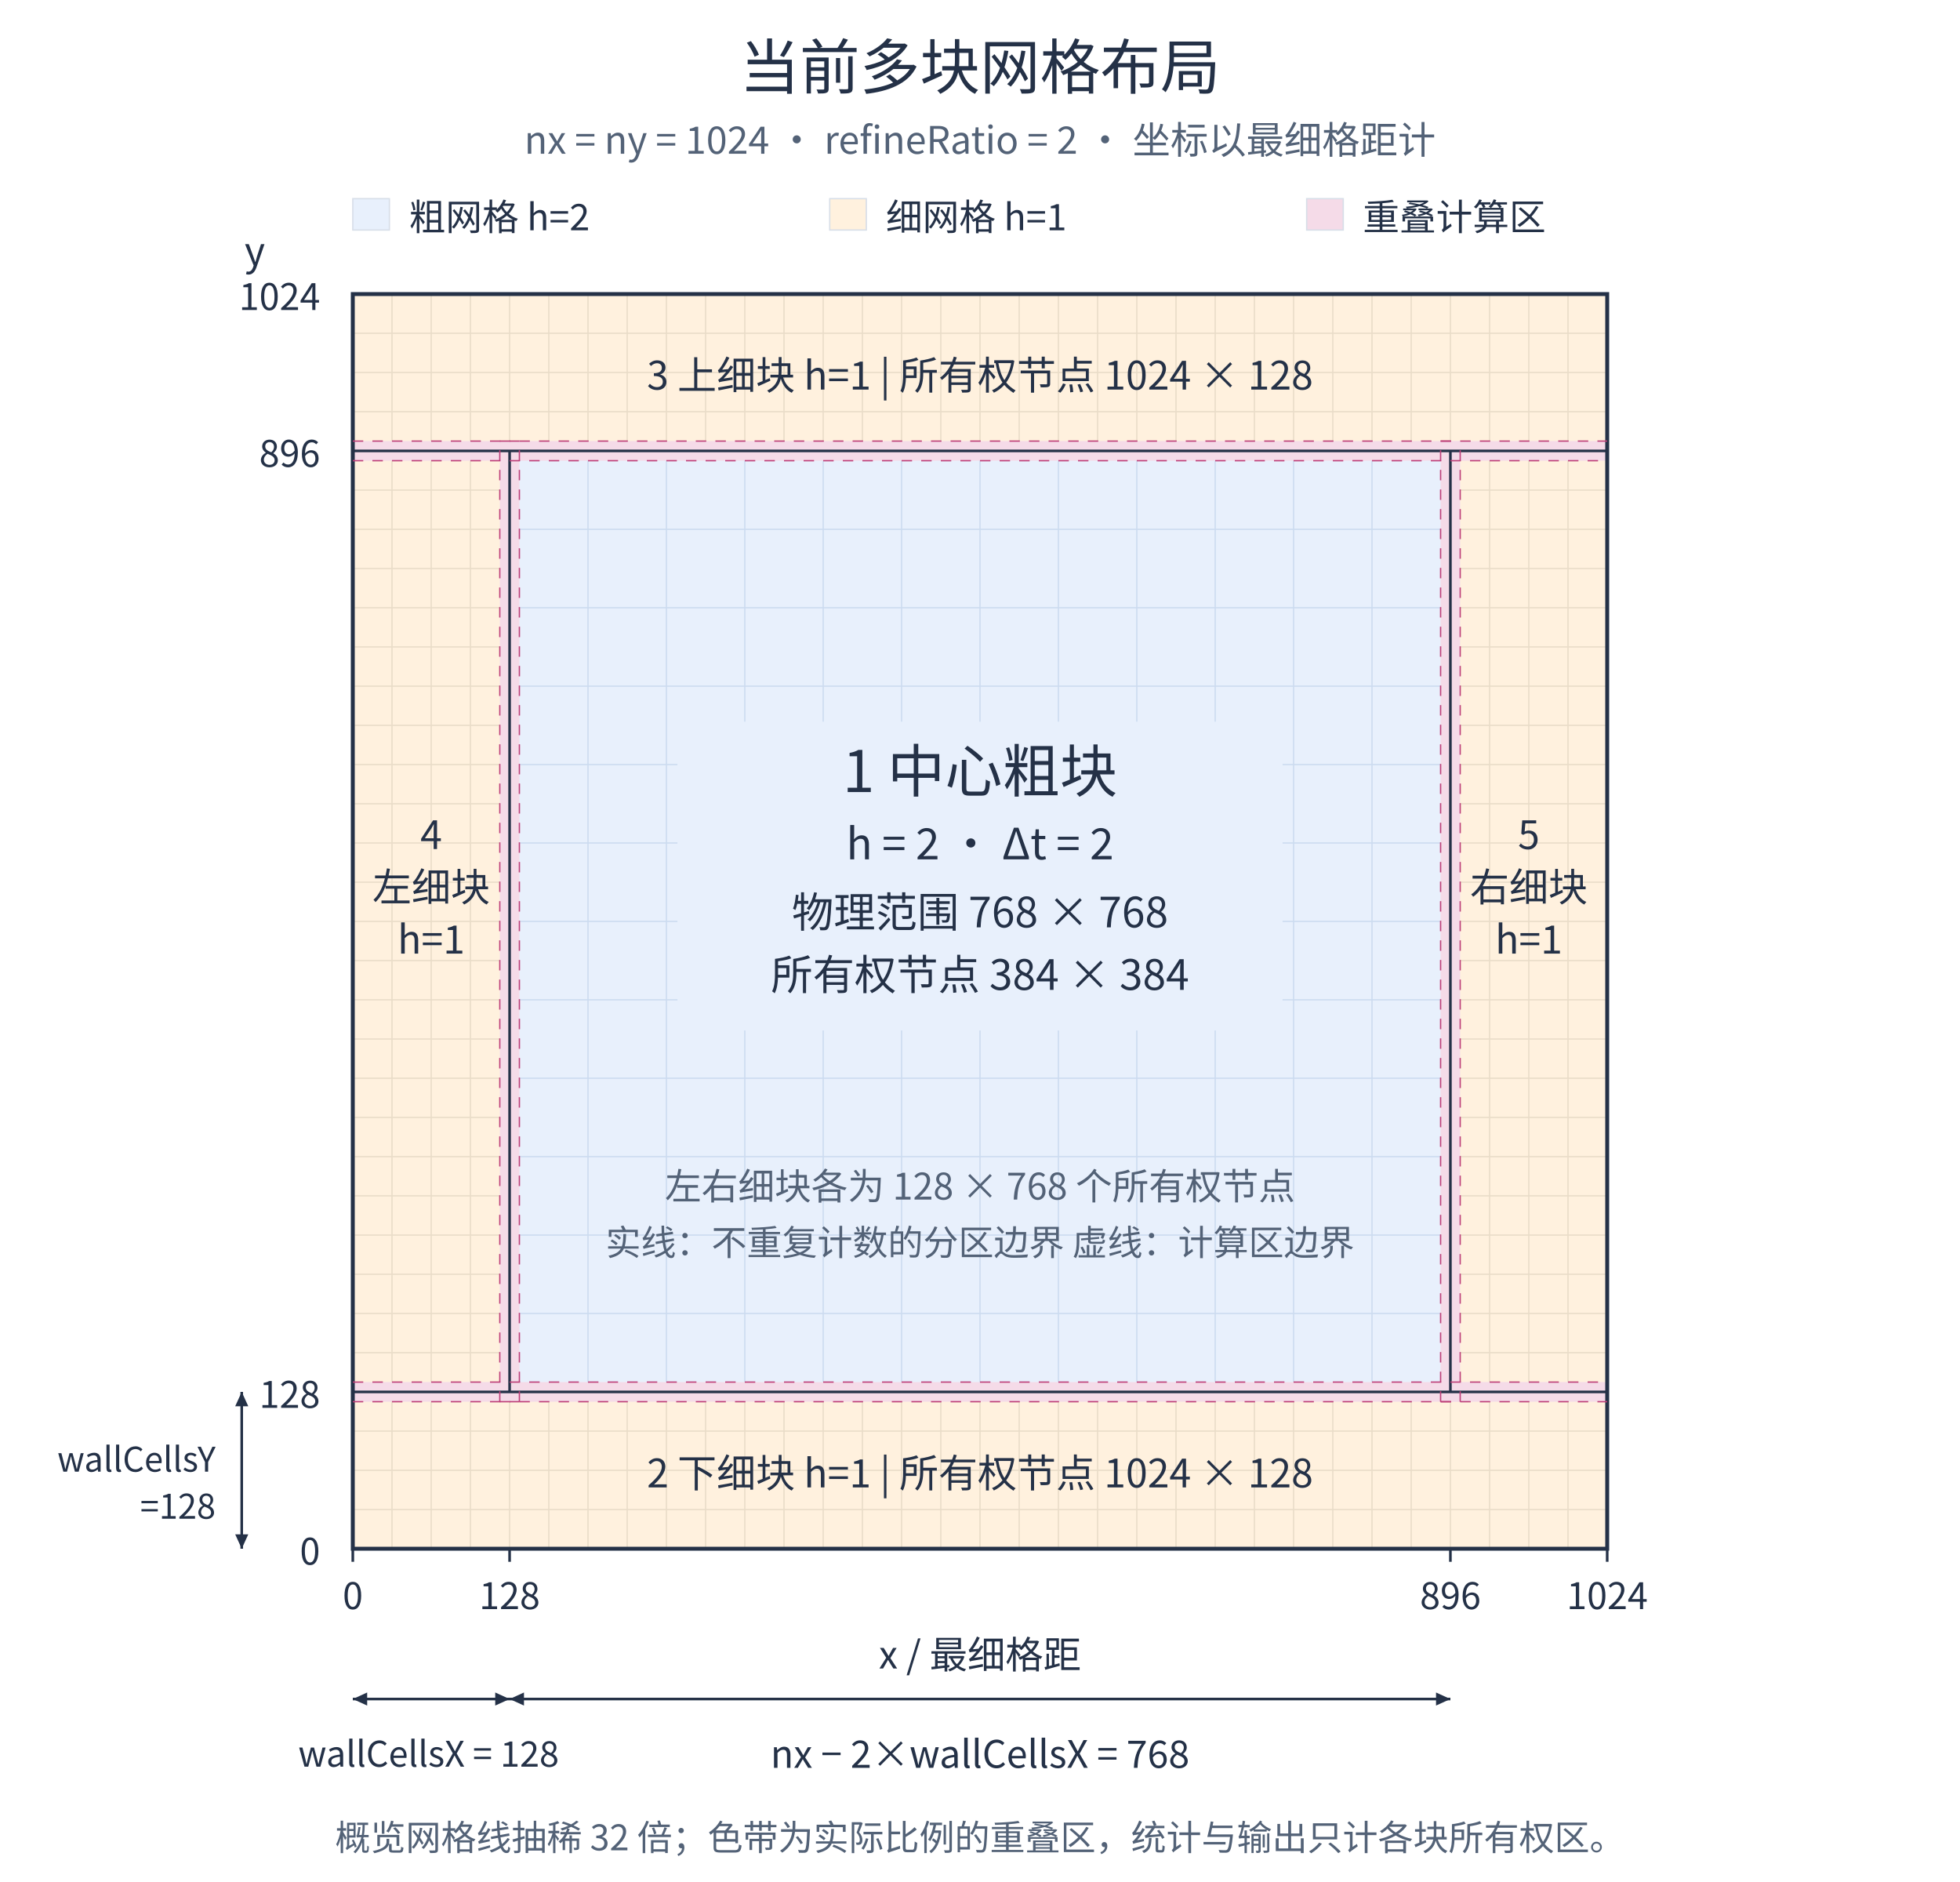
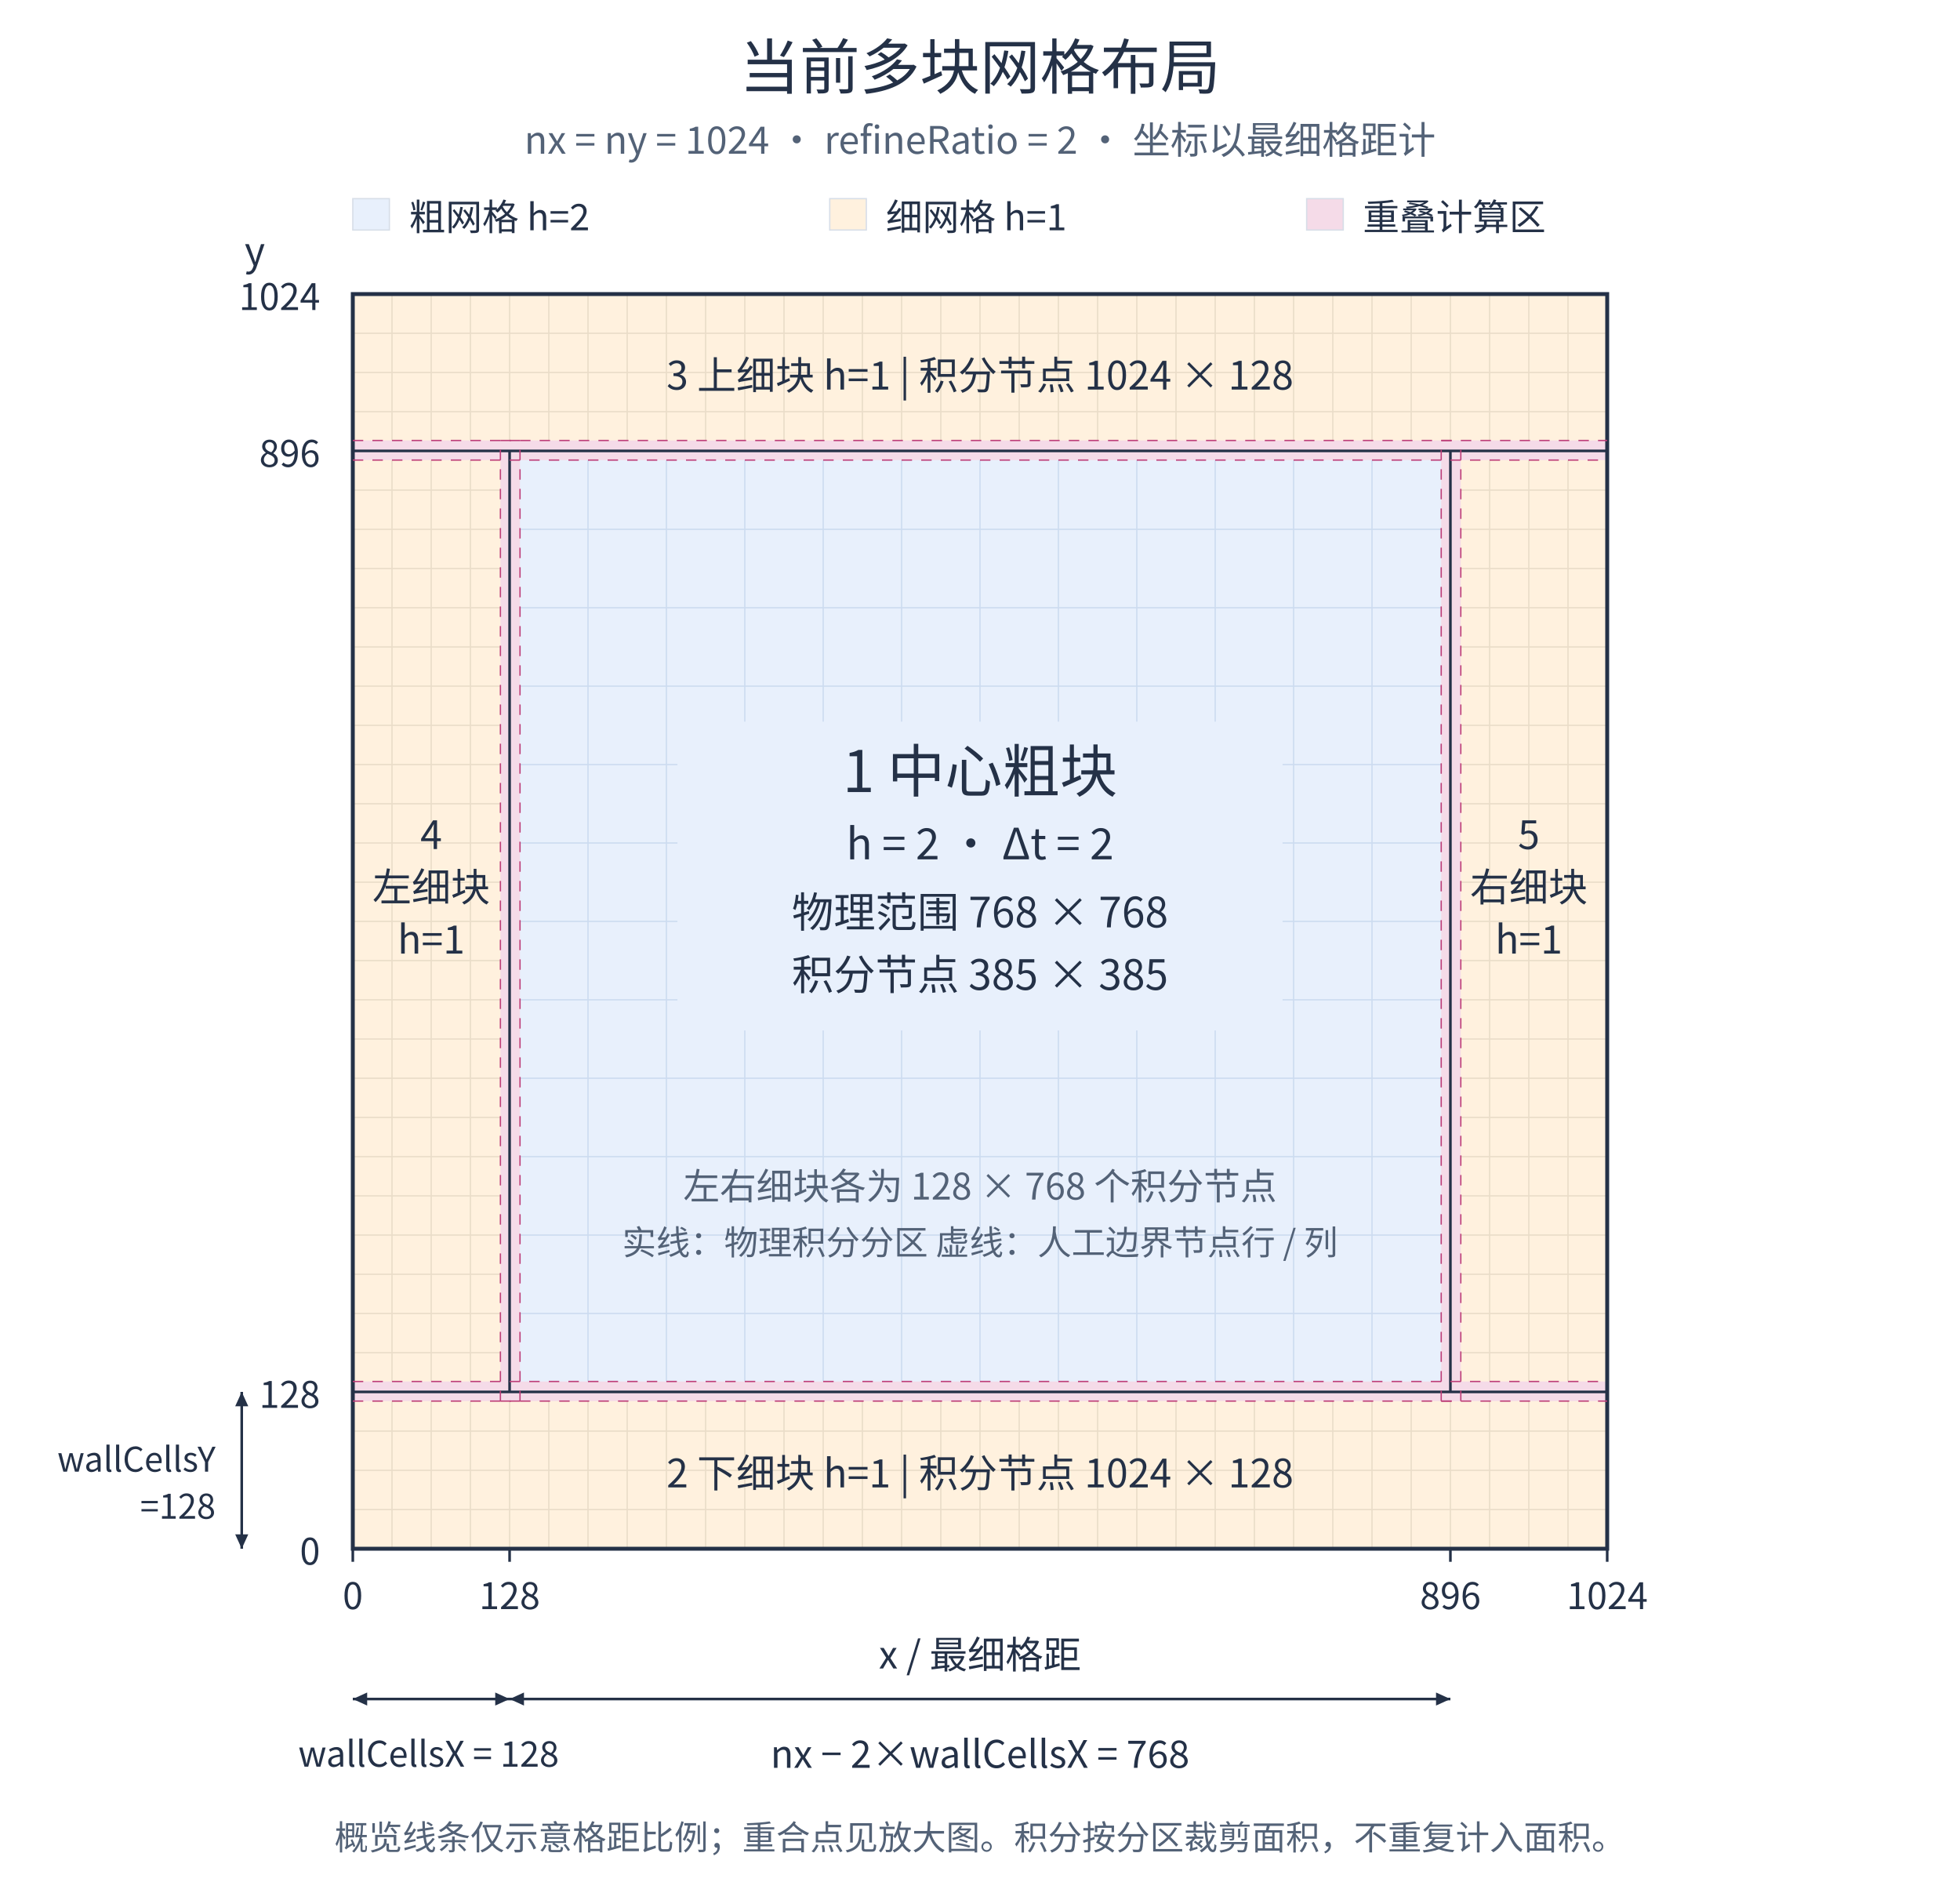
<svg xmlns="http://www.w3.org/2000/svg" width="1500" height="1440" viewBox="0 0 1500 1440" role="img">
  <rect x="0" y="0" width="1500" height="1440" fill="#ffffff" stroke="none" stroke-width="1" />
  <text x="750" y="48" font-family="Microsoft YaHei, Noto Sans CJK SC, sans-serif" font-size="46" fill="#243147" text-anchor="middle" dominant-baseline="central">当前多块网格布局</text>
  <text x="750" y="105" font-family="Microsoft YaHei, Noto Sans CJK SC, sans-serif" font-size="29" fill="#536277" text-anchor="middle" dominant-baseline="central">nx = ny = 1024    ·    refineRatio = 2    ·    坐标以最细格距计</text>
  <rect x="270" y="152" width="28" height="24" fill="#e8f0fc" stroke="#d7dee8" stroke-width="1" />
  <text x="313" y="164" font-family="Microsoft YaHei, Noto Sans CJK SC, sans-serif" font-size="28" fill="#243147" text-anchor="start" dominant-baseline="central">粗网格 h=2</text>
  <rect x="635" y="152" width="28" height="24" fill="#fff1de" stroke="#d7dee8" stroke-width="1" />
  <text x="678" y="164" font-family="Microsoft YaHei, Noto Sans CJK SC, sans-serif" font-size="28" fill="#243147" text-anchor="start" dominant-baseline="central">细网格 h=1</text>
  <rect x="1000" y="152" width="28" height="24" fill="#f5dbe8" stroke="#d7dee8" stroke-width="1" />
  <text x="1043" y="164" font-family="Microsoft YaHei, Noto Sans CJK SC, sans-serif" font-size="28" fill="#243147" text-anchor="start" dominant-baseline="central">重叠计算区</text>
  <rect x="270.0" y="225.0" width="960.0" height="960.0" fill="#fff1de" stroke="none" stroke-width="1" />
  <rect x="390.0" y="345.0" width="720.0" height="720.0" fill="#e8f0fc" stroke="none" stroke-width="1" />
  <line x1="270.0" y1="1185.0" x2="270.0" y2="1065.0" stroke="#e9dcc8" stroke-width="1" />
  <line x1="270.0" y1="345.0" x2="270.0" y2="225.0" stroke="#e9dcc8" stroke-width="1" />
  <line x1="300.0" y1="1185.0" x2="300.0" y2="1065.0" stroke="#e9dcc8" stroke-width="1" />
  <line x1="300.0" y1="345.0" x2="300.0" y2="225.0" stroke="#e9dcc8" stroke-width="1" />
  <line x1="330.0" y1="1185.0" x2="330.0" y2="1065.0" stroke="#e9dcc8" stroke-width="1" />
  <line x1="330.0" y1="345.0" x2="330.0" y2="225.0" stroke="#e9dcc8" stroke-width="1" />
  <line x1="360.0" y1="1185.0" x2="360.0" y2="1065.0" stroke="#e9dcc8" stroke-width="1" />
  <line x1="360.0" y1="345.0" x2="360.0" y2="225.0" stroke="#e9dcc8" stroke-width="1" />
  <line x1="390.0" y1="1185.0" x2="390.0" y2="1065.0" stroke="#e9dcc8" stroke-width="1" />
  <line x1="390.0" y1="345.0" x2="390.0" y2="225.0" stroke="#e9dcc8" stroke-width="1" />
  <line x1="420.0" y1="1185.0" x2="420.0" y2="1065.0" stroke="#e9dcc8" stroke-width="1" />
  <line x1="420.0" y1="345.0" x2="420.0" y2="225.0" stroke="#e9dcc8" stroke-width="1" />
  <line x1="450.0" y1="1185.0" x2="450.0" y2="1065.0" stroke="#e9dcc8" stroke-width="1" />
  <line x1="450.0" y1="345.0" x2="450.0" y2="225.0" stroke="#e9dcc8" stroke-width="1" />
  <line x1="480.0" y1="1185.0" x2="480.0" y2="1065.0" stroke="#e9dcc8" stroke-width="1" />
  <line x1="480.0" y1="345.0" x2="480.0" y2="225.0" stroke="#e9dcc8" stroke-width="1" />
  <line x1="510.0" y1="1185.0" x2="510.0" y2="1065.0" stroke="#e9dcc8" stroke-width="1" />
  <line x1="510.0" y1="345.0" x2="510.0" y2="225.0" stroke="#e9dcc8" stroke-width="1" />
  <line x1="540.0" y1="1185.0" x2="540.0" y2="1065.0" stroke="#e9dcc8" stroke-width="1" />
  <line x1="540.0" y1="345.0" x2="540.0" y2="225.0" stroke="#e9dcc8" stroke-width="1" />
  <line x1="570.0" y1="1185.0" x2="570.0" y2="1065.0" stroke="#e9dcc8" stroke-width="1" />
  <line x1="570.0" y1="345.0" x2="570.0" y2="225.0" stroke="#e9dcc8" stroke-width="1" />
  <line x1="600.0" y1="1185.0" x2="600.0" y2="1065.0" stroke="#e9dcc8" stroke-width="1" />
  <line x1="600.0" y1="345.0" x2="600.0" y2="225.0" stroke="#e9dcc8" stroke-width="1" />
  <line x1="630.0" y1="1185.0" x2="630.0" y2="1065.0" stroke="#e9dcc8" stroke-width="1" />
  <line x1="630.0" y1="345.0" x2="630.0" y2="225.0" stroke="#e9dcc8" stroke-width="1" />
  <line x1="660.0" y1="1185.0" x2="660.0" y2="1065.0" stroke="#e9dcc8" stroke-width="1" />
  <line x1="660.0" y1="345.0" x2="660.0" y2="225.0" stroke="#e9dcc8" stroke-width="1" />
  <line x1="690.0" y1="1185.0" x2="690.0" y2="1065.0" stroke="#e9dcc8" stroke-width="1" />
  <line x1="690.0" y1="345.0" x2="690.0" y2="225.0" stroke="#e9dcc8" stroke-width="1" />
  <line x1="720.0" y1="1185.0" x2="720.0" y2="1065.0" stroke="#e9dcc8" stroke-width="1" />
  <line x1="720.0" y1="345.0" x2="720.0" y2="225.0" stroke="#e9dcc8" stroke-width="1" />
  <line x1="750.0" y1="1185.0" x2="750.0" y2="1065.0" stroke="#e9dcc8" stroke-width="1" />
  <line x1="750.0" y1="345.0" x2="750.0" y2="225.0" stroke="#e9dcc8" stroke-width="1" />
  <line x1="780.0" y1="1185.0" x2="780.0" y2="1065.0" stroke="#e9dcc8" stroke-width="1" />
  <line x1="780.0" y1="345.0" x2="780.0" y2="225.0" stroke="#e9dcc8" stroke-width="1" />
  <line x1="810.0" y1="1185.0" x2="810.0" y2="1065.0" stroke="#e9dcc8" stroke-width="1" />
  <line x1="810.0" y1="345.0" x2="810.0" y2="225.0" stroke="#e9dcc8" stroke-width="1" />
  <line x1="840.0" y1="1185.0" x2="840.0" y2="1065.0" stroke="#e9dcc8" stroke-width="1" />
  <line x1="840.0" y1="345.0" x2="840.0" y2="225.0" stroke="#e9dcc8" stroke-width="1" />
  <line x1="870.0" y1="1185.0" x2="870.0" y2="1065.0" stroke="#e9dcc8" stroke-width="1" />
  <line x1="870.0" y1="345.0" x2="870.0" y2="225.0" stroke="#e9dcc8" stroke-width="1" />
  <line x1="900.0" y1="1185.0" x2="900.0" y2="1065.0" stroke="#e9dcc8" stroke-width="1" />
  <line x1="900.0" y1="345.0" x2="900.0" y2="225.0" stroke="#e9dcc8" stroke-width="1" />
  <line x1="930.0" y1="1185.0" x2="930.0" y2="1065.0" stroke="#e9dcc8" stroke-width="1" />
  <line x1="930.0" y1="345.0" x2="930.0" y2="225.0" stroke="#e9dcc8" stroke-width="1" />
  <line x1="960.0" y1="1185.0" x2="960.0" y2="1065.0" stroke="#e9dcc8" stroke-width="1" />
  <line x1="960.0" y1="345.0" x2="960.0" y2="225.0" stroke="#e9dcc8" stroke-width="1" />
  <line x1="990.0" y1="1185.0" x2="990.0" y2="1065.0" stroke="#e9dcc8" stroke-width="1" />
  <line x1="990.0" y1="345.0" x2="990.0" y2="225.0" stroke="#e9dcc8" stroke-width="1" />
  <line x1="1020.0" y1="1185.0" x2="1020.0" y2="1065.0" stroke="#e9dcc8" stroke-width="1" />
  <line x1="1020.0" y1="345.0" x2="1020.0" y2="225.0" stroke="#e9dcc8" stroke-width="1" />
  <line x1="1050.0" y1="1185.0" x2="1050.0" y2="1065.0" stroke="#e9dcc8" stroke-width="1" />
  <line x1="1050.0" y1="345.0" x2="1050.0" y2="225.0" stroke="#e9dcc8" stroke-width="1" />
  <line x1="1080.0" y1="1185.0" x2="1080.0" y2="1065.0" stroke="#e9dcc8" stroke-width="1" />
  <line x1="1080.0" y1="345.0" x2="1080.0" y2="225.0" stroke="#e9dcc8" stroke-width="1" />
  <line x1="1110.0" y1="1185.0" x2="1110.0" y2="1065.0" stroke="#e9dcc8" stroke-width="1" />
  <line x1="1110.0" y1="345.0" x2="1110.0" y2="225.0" stroke="#e9dcc8" stroke-width="1" />
  <line x1="1140.0" y1="1185.0" x2="1140.0" y2="1065.0" stroke="#e9dcc8" stroke-width="1" />
  <line x1="1140.0" y1="345.0" x2="1140.0" y2="225.0" stroke="#e9dcc8" stroke-width="1" />
  <line x1="1170.0" y1="1185.0" x2="1170.0" y2="1065.0" stroke="#e9dcc8" stroke-width="1" />
  <line x1="1170.0" y1="345.0" x2="1170.0" y2="225.0" stroke="#e9dcc8" stroke-width="1" />
  <line x1="1200.0" y1="1185.0" x2="1200.0" y2="1065.0" stroke="#e9dcc8" stroke-width="1" />
  <line x1="1200.0" y1="345.0" x2="1200.0" y2="225.0" stroke="#e9dcc8" stroke-width="1" />
  <line x1="1230.0" y1="1185.0" x2="1230.0" y2="1065.0" stroke="#e9dcc8" stroke-width="1" />
  <line x1="1230.0" y1="345.0" x2="1230.0" y2="225.0" stroke="#e9dcc8" stroke-width="1" />
  <line x1="270.0" y1="1185.0" x2="1230.0" y2="1185.0" stroke="#e9dcc8" stroke-width="1" />
  <line x1="270.0" y1="1155.0" x2="1230.0" y2="1155.0" stroke="#e9dcc8" stroke-width="1" />
  <line x1="270.0" y1="1125.0" x2="1230.0" y2="1125.0" stroke="#e9dcc8" stroke-width="1" />
  <line x1="270.0" y1="1095.0" x2="1230.0" y2="1095.0" stroke="#e9dcc8" stroke-width="1" />
  <line x1="270.0" y1="1065.0" x2="1230.0" y2="1065.0" stroke="#e9dcc8" stroke-width="1" />
  <line x1="270.0" y1="1035.0" x2="390.0" y2="1035.0" stroke="#e9dcc8" stroke-width="1" />
  <line x1="1110.0" y1="1035.0" x2="1230.0" y2="1035.0" stroke="#e9dcc8" stroke-width="1" />
  <line x1="270.0" y1="1005.0" x2="390.0" y2="1005.0" stroke="#e9dcc8" stroke-width="1" />
  <line x1="1110.0" y1="1005.0" x2="1230.0" y2="1005.0" stroke="#e9dcc8" stroke-width="1" />
  <line x1="270.0" y1="975.0" x2="390.0" y2="975.0" stroke="#e9dcc8" stroke-width="1" />
  <line x1="1110.0" y1="975.0" x2="1230.0" y2="975.0" stroke="#e9dcc8" stroke-width="1" />
  <line x1="270.0" y1="945.0" x2="390.0" y2="945.0" stroke="#e9dcc8" stroke-width="1" />
  <line x1="1110.0" y1="945.0" x2="1230.0" y2="945.0" stroke="#e9dcc8" stroke-width="1" />
  <line x1="270.0" y1="915.0" x2="390.0" y2="915.0" stroke="#e9dcc8" stroke-width="1" />
  <line x1="1110.0" y1="915.0" x2="1230.0" y2="915.0" stroke="#e9dcc8" stroke-width="1" />
  <line x1="270.0" y1="885.0" x2="390.0" y2="885.0" stroke="#e9dcc8" stroke-width="1" />
  <line x1="1110.0" y1="885.0" x2="1230.0" y2="885.0" stroke="#e9dcc8" stroke-width="1" />
  <line x1="270.0" y1="855.0" x2="390.0" y2="855.0" stroke="#e9dcc8" stroke-width="1" />
  <line x1="1110.0" y1="855.0" x2="1230.0" y2="855.0" stroke="#e9dcc8" stroke-width="1" />
  <line x1="270.0" y1="825.0" x2="390.0" y2="825.0" stroke="#e9dcc8" stroke-width="1" />
  <line x1="1110.0" y1="825.0" x2="1230.0" y2="825.0" stroke="#e9dcc8" stroke-width="1" />
  <line x1="270.0" y1="795.0" x2="390.0" y2="795.0" stroke="#e9dcc8" stroke-width="1" />
  <line x1="1110.0" y1="795.0" x2="1230.0" y2="795.0" stroke="#e9dcc8" stroke-width="1" />
  <line x1="270.0" y1="765.0" x2="390.0" y2="765.0" stroke="#e9dcc8" stroke-width="1" />
  <line x1="1110.0" y1="765.0" x2="1230.0" y2="765.0" stroke="#e9dcc8" stroke-width="1" />
  <line x1="270.0" y1="735.0" x2="390.0" y2="735.0" stroke="#e9dcc8" stroke-width="1" />
  <line x1="1110.0" y1="735.0" x2="1230.0" y2="735.0" stroke="#e9dcc8" stroke-width="1" />
  <line x1="270.0" y1="705.0" x2="390.0" y2="705.0" stroke="#e9dcc8" stroke-width="1" />
  <line x1="1110.0" y1="705.0" x2="1230.0" y2="705.0" stroke="#e9dcc8" stroke-width="1" />
  <line x1="270.0" y1="675.0" x2="390.0" y2="675.0" stroke="#e9dcc8" stroke-width="1" />
  <line x1="1110.0" y1="675.0" x2="1230.0" y2="675.0" stroke="#e9dcc8" stroke-width="1" />
  <line x1="270.0" y1="645.0" x2="390.0" y2="645.0" stroke="#e9dcc8" stroke-width="1" />
  <line x1="1110.0" y1="645.0" x2="1230.0" y2="645.0" stroke="#e9dcc8" stroke-width="1" />
  <line x1="270.0" y1="615.0" x2="390.0" y2="615.0" stroke="#e9dcc8" stroke-width="1" />
  <line x1="1110.0" y1="615.0" x2="1230.0" y2="615.0" stroke="#e9dcc8" stroke-width="1" />
  <line x1="270.0" y1="585.0" x2="390.0" y2="585.0" stroke="#e9dcc8" stroke-width="1" />
  <line x1="1110.0" y1="585.0" x2="1230.0" y2="585.0" stroke="#e9dcc8" stroke-width="1" />
  <line x1="270.0" y1="555.0" x2="390.0" y2="555.0" stroke="#e9dcc8" stroke-width="1" />
  <line x1="1110.0" y1="555.0" x2="1230.0" y2="555.0" stroke="#e9dcc8" stroke-width="1" />
  <line x1="270.0" y1="525.0" x2="390.0" y2="525.0" stroke="#e9dcc8" stroke-width="1" />
  <line x1="1110.0" y1="525.0" x2="1230.0" y2="525.0" stroke="#e9dcc8" stroke-width="1" />
  <line x1="270.0" y1="495.0" x2="390.0" y2="495.0" stroke="#e9dcc8" stroke-width="1" />
  <line x1="1110.0" y1="495.0" x2="1230.0" y2="495.0" stroke="#e9dcc8" stroke-width="1" />
  <line x1="270.0" y1="465.0" x2="390.0" y2="465.0" stroke="#e9dcc8" stroke-width="1" />
  <line x1="1110.0" y1="465.0" x2="1230.0" y2="465.0" stroke="#e9dcc8" stroke-width="1" />
  <line x1="270.0" y1="435.0" x2="390.0" y2="435.0" stroke="#e9dcc8" stroke-width="1" />
  <line x1="1110.0" y1="435.0" x2="1230.0" y2="435.0" stroke="#e9dcc8" stroke-width="1" />
  <line x1="270.0" y1="405.0" x2="390.0" y2="405.0" stroke="#e9dcc8" stroke-width="1" />
  <line x1="1110.0" y1="405.0" x2="1230.0" y2="405.0" stroke="#e9dcc8" stroke-width="1" />
  <line x1="270.0" y1="375.0" x2="390.0" y2="375.0" stroke="#e9dcc8" stroke-width="1" />
  <line x1="1110.0" y1="375.0" x2="1230.0" y2="375.0" stroke="#e9dcc8" stroke-width="1" />
  <line x1="270.0" y1="345.0" x2="1230.0" y2="345.0" stroke="#e9dcc8" stroke-width="1" />
  <line x1="270.0" y1="315.0" x2="1230.0" y2="315.0" stroke="#e9dcc8" stroke-width="1" />
  <line x1="270.0" y1="285.0" x2="1230.0" y2="285.0" stroke="#e9dcc8" stroke-width="1" />
  <line x1="270.0" y1="255.0" x2="1230.0" y2="255.0" stroke="#e9dcc8" stroke-width="1" />
  <line x1="270.0" y1="225.0" x2="1230.0" y2="225.0" stroke="#e9dcc8" stroke-width="1" />
  <line x1="270.0" y1="1065.0" x2="270.0" y2="345.0" stroke="#e9dcc8" stroke-width="1" />
  <line x1="300.0" y1="1065.0" x2="300.0" y2="345.0" stroke="#e9dcc8" stroke-width="1" />
  <line x1="330.0" y1="1065.0" x2="330.0" y2="345.0" stroke="#e9dcc8" stroke-width="1" />
  <line x1="360.0" y1="1065.0" x2="360.0" y2="345.0" stroke="#e9dcc8" stroke-width="1" />
  <line x1="390.0" y1="1065.0" x2="390.0" y2="345.0" stroke="#e9dcc8" stroke-width="1" />
  <line x1="1110.0" y1="1065.0" x2="1110.0" y2="345.0" stroke="#e9dcc8" stroke-width="1" />
  <line x1="1140.0" y1="1065.0" x2="1140.0" y2="345.0" stroke="#e9dcc8" stroke-width="1" />
  <line x1="1170.0" y1="1065.0" x2="1170.0" y2="345.0" stroke="#e9dcc8" stroke-width="1" />
  <line x1="1200.0" y1="1065.0" x2="1200.0" y2="345.0" stroke="#e9dcc8" stroke-width="1" />
  <line x1="1230.0" y1="1065.0" x2="1230.0" y2="345.0" stroke="#e9dcc8" stroke-width="1" />
  <line x1="390.0" y1="1065.0" x2="390.0" y2="345.0" stroke="#cddbef" stroke-width="1" />
  <line x1="450.0" y1="1065.0" x2="450.0" y2="345.0" stroke="#cddbef" stroke-width="1" />
  <line x1="510.0" y1="1065.0" x2="510.0" y2="345.0" stroke="#cddbef" stroke-width="1" />
  <line x1="570.0" y1="1065.0" x2="570.0" y2="345.0" stroke="#cddbef" stroke-width="1" />
  <line x1="630.0" y1="1065.0" x2="630.0" y2="345.0" stroke="#cddbef" stroke-width="1" />
  <line x1="690.0" y1="1065.0" x2="690.0" y2="345.0" stroke="#cddbef" stroke-width="1" />
  <line x1="750.0" y1="1065.0" x2="750.0" y2="345.0" stroke="#cddbef" stroke-width="1" />
  <line x1="810.0" y1="1065.0" x2="810.0" y2="345.0" stroke="#cddbef" stroke-width="1" />
  <line x1="870.0" y1="1065.0" x2="870.0" y2="345.0" stroke="#cddbef" stroke-width="1" />
  <line x1="930.0" y1="1065.0" x2="930.0" y2="345.0" stroke="#cddbef" stroke-width="1" />
  <line x1="990.0" y1="1065.0" x2="990.0" y2="345.0" stroke="#cddbef" stroke-width="1" />
  <line x1="1050.0" y1="1065.0" x2="1050.0" y2="345.0" stroke="#cddbef" stroke-width="1" />
  <line x1="1110.0" y1="1065.0" x2="1110.0" y2="345.0" stroke="#cddbef" stroke-width="1" />
  <line x1="390.0" y1="1065.0" x2="1110.0" y2="1065.0" stroke="#cddbef" stroke-width="1" />
  <line x1="390.0" y1="1005.0" x2="1110.0" y2="1005.0" stroke="#cddbef" stroke-width="1" />
  <line x1="390.0" y1="945.0" x2="1110.0" y2="945.0" stroke="#cddbef" stroke-width="1" />
  <line x1="390.0" y1="885.0" x2="1110.0" y2="885.0" stroke="#cddbef" stroke-width="1" />
  <line x1="390.0" y1="825.0" x2="1110.0" y2="825.0" stroke="#cddbef" stroke-width="1" />
  <line x1="390.0" y1="765.0" x2="1110.0" y2="765.0" stroke="#cddbef" stroke-width="1" />
  <line x1="390.0" y1="705.0" x2="1110.0" y2="705.0" stroke="#cddbef" stroke-width="1" />
  <line x1="390.0" y1="645.0" x2="1110.0" y2="645.0" stroke="#cddbef" stroke-width="1" />
  <line x1="390.0" y1="585.0" x2="1110.0" y2="585.0" stroke="#cddbef" stroke-width="1" />
  <line x1="390.0" y1="525.0" x2="1110.0" y2="525.0" stroke="#cddbef" stroke-width="1" />
  <line x1="390.0" y1="465.0" x2="1110.0" y2="465.0" stroke="#cddbef" stroke-width="1" />
  <line x1="390.0" y1="405.0" x2="1110.0" y2="405.0" stroke="#cddbef" stroke-width="1" />
  <line x1="390.0" y1="345.0" x2="1110.0" y2="345.0" stroke="#cddbef" stroke-width="1" />
-   <rect x="270.0" y="1057.5" width="960.0" height="15.0" fill="#f5dbe8" stroke="none" stroke-width="1" />
-   <rect x="270.0" y="337.5" width="960.0" height="15.0" fill="#f5dbe8" stroke="none" stroke-width="1" />
-   <rect x="382.5" y="337.5" width="15.0" height="735.0" fill="#f5dbe8" stroke="none" stroke-width="1" />
-   <rect x="1102.5" y="337.5" width="15.0" height="735.0" fill="#f5dbe8" stroke="none" stroke-width="1" />
+   <rect x="270.0" y="1057.031" width="960.0" height="15.0" fill="#f5dbe8" stroke="none" stroke-width="1" />
+   <rect x="270.0" y="337.031" width="960.0" height="15.0" fill="#f5dbe8" stroke="none" stroke-width="1" />
+   <rect x="382.969" y="337.031" width="15.0" height="735.0" fill="#f5dbe8" stroke="none" stroke-width="1" />
+   <rect x="1102.969" y="337.031" width="15.0" height="735.0" fill="#f5dbe8" stroke="none" stroke-width="1" />
  <rect x="270.0" y="225.0" width="960.0" height="960.0" fill="none" stroke="#243147" stroke-width="3" />
  <line x1="270.0" y1="1065.0" x2="1230.0" y2="1065.0" stroke="#243147" stroke-width="2" />
  <line x1="270.0" y1="345.0" x2="1230.0" y2="345.0" stroke="#243147" stroke-width="2" />
  <line x1="390.0" y1="1065.0" x2="390.0" y2="345.0" stroke="#243147" stroke-width="2" />
  <line x1="1110.0" y1="1065.0" x2="1110.0" y2="345.0" stroke="#243147" stroke-width="2" />
-   <line x1="382.5" y1="1072.5" x2="382.5" y2="337.5" stroke="#bd3e78" stroke-width="1" stroke-dasharray="8 7" />
-   <line x1="1117.5" y1="1072.5" x2="1117.5" y2="337.5" stroke="#bd3e78" stroke-width="1" stroke-dasharray="8 7" />
-   <line x1="382.5" y1="1072.5" x2="1117.5" y2="1072.5" stroke="#bd3e78" stroke-width="1" stroke-dasharray="8 7" />
-   <line x1="382.5" y1="337.5" x2="1117.5" y2="337.5" stroke="#bd3e78" stroke-width="1" stroke-dasharray="8 7" />
-   <line x1="270.0" y1="1057.5" x2="1230.0" y2="1057.5" stroke="#bd3e78" stroke-width="1" stroke-dasharray="8 7" />
-   <line x1="270.0" y1="352.5" x2="1230.0" y2="352.5" stroke="#bd3e78" stroke-width="1" stroke-dasharray="8 7" />
-   <line x1="397.5" y1="1072.5" x2="397.5" y2="337.5" stroke="#bd3e78" stroke-width="1" stroke-dasharray="8 7" />
-   <line x1="270.0" y1="1072.5" x2="397.5" y2="1072.5" stroke="#bd3e78" stroke-width="1" stroke-dasharray="8 7" />
-   <line x1="270.0" y1="337.5" x2="397.5" y2="337.5" stroke="#bd3e78" stroke-width="1" stroke-dasharray="8 7" />
-   <line x1="1102.5" y1="1072.5" x2="1102.5" y2="337.5" stroke="#bd3e78" stroke-width="1" stroke-dasharray="8 7" />
-   <line x1="1102.5" y1="1072.5" x2="1230.0" y2="1072.5" stroke="#bd3e78" stroke-width="1" stroke-dasharray="8 7" />
-   <line x1="1102.5" y1="337.5" x2="1230.0" y2="337.5" stroke="#bd3e78" stroke-width="1" stroke-dasharray="8 7" />
-   <text x="750.0" y="285.0" font-family="Microsoft YaHei, Noto Sans CJK SC, sans-serif" font-size="30" fill="#243147" text-anchor="middle" dominant-baseline="central">3  上细块   h=1   |   所有权节点 1024 × 128</text>
-   <text x="750.0" y="1125.0" font-family="Microsoft YaHei, Noto Sans CJK SC, sans-serif" font-size="30" fill="#243147" text-anchor="middle" dominant-baseline="central">2  下细块   h=1   |   所有权节点 1024 × 128</text>
+   <line x1="382.969" y1="1072.031" x2="382.969" y2="337.031" stroke="#bd3e78" stroke-width="1" stroke-dasharray="8 7" />
+   <line x1="1117.969" y1="1072.031" x2="1117.969" y2="337.031" stroke="#bd3e78" stroke-width="1" stroke-dasharray="8 7" />
+   <line x1="382.969" y1="1072.031" x2="1117.969" y2="1072.031" stroke="#bd3e78" stroke-width="1" stroke-dasharray="8 7" />
+   <line x1="382.969" y1="337.031" x2="1117.969" y2="337.031" stroke="#bd3e78" stroke-width="1" stroke-dasharray="8 7" />
+   <line x1="270.0" y1="1057.031" x2="1230.0" y2="1057.031" stroke="#bd3e78" stroke-width="1" stroke-dasharray="8 7" />
+   <line x1="270.0" y1="352.031" x2="1230.0" y2="352.031" stroke="#bd3e78" stroke-width="1" stroke-dasharray="8 7" />
+   <line x1="397.969" y1="1072.031" x2="397.969" y2="337.031" stroke="#bd3e78" stroke-width="1" stroke-dasharray="8 7" />
+   <line x1="270.0" y1="1072.031" x2="397.969" y2="1072.031" stroke="#bd3e78" stroke-width="1" stroke-dasharray="8 7" />
+   <line x1="270.0" y1="337.031" x2="397.969" y2="337.031" stroke="#bd3e78" stroke-width="1" stroke-dasharray="8 7" />
+   <line x1="1102.969" y1="1072.031" x2="1102.969" y2="337.031" stroke="#bd3e78" stroke-width="1" stroke-dasharray="8 7" />
+   <line x1="1102.969" y1="1072.031" x2="1230.0" y2="1072.031" stroke="#bd3e78" stroke-width="1" stroke-dasharray="8 7" />
+   <line x1="1102.969" y1="337.031" x2="1230.0" y2="337.031" stroke="#bd3e78" stroke-width="1" stroke-dasharray="8 7" />
+   <text x="750.0" y="285.0" font-family="Microsoft YaHei, Noto Sans CJK SC, sans-serif" font-size="30" fill="#243147" text-anchor="middle" dominant-baseline="central">3  上细块   h=1   |   积分节点 1024 × 128</text>
+   <text x="750.0" y="1125.0" font-family="Microsoft YaHei, Noto Sans CJK SC, sans-serif" font-size="30" fill="#243147" text-anchor="middle" dominant-baseline="central">2  下细块   h=1   |   积分节点 1024 × 128</text>
  <text x="330.0" y="636.562" font-family="Microsoft YaHei, Noto Sans CJK SC, sans-serif" font-size="30" fill="#243147" text-anchor="middle" dominant-baseline="central">4</text>
  <text x="330.0" y="676.562" font-family="Microsoft YaHei, Noto Sans CJK SC, sans-serif" font-size="30" fill="#243147" text-anchor="middle" dominant-baseline="central">左细块</text>
  <text x="330.0" y="716.562" font-family="Microsoft YaHei, Noto Sans CJK SC, sans-serif" font-size="30" fill="#243147" text-anchor="middle" dominant-baseline="central">h=1</text>
  <text x="1170.0" y="636.562" font-family="Microsoft YaHei, Noto Sans CJK SC, sans-serif" font-size="30" fill="#243147" text-anchor="middle" dominant-baseline="central">5</text>
  <text x="1170.0" y="676.562" font-family="Microsoft YaHei, Noto Sans CJK SC, sans-serif" font-size="30" fill="#243147" text-anchor="middle" dominant-baseline="central">右细块</text>
  <text x="1170.0" y="716.562" font-family="Microsoft YaHei, Noto Sans CJK SC, sans-serif" font-size="30" fill="#243147" text-anchor="middle" dominant-baseline="central">h=1</text>
  <rect x="518.438" y="552.188" width="463.125" height="236.25" fill="#e8f0fc" stroke="none" stroke-width="1" />
  <text x="750.0" y="586.875" font-family="Microsoft YaHei, Noto Sans CJK SC, sans-serif" font-size="44" fill="#243147" text-anchor="middle" dominant-baseline="central">1  中心粗块</text>
  <text x="750.0" y="643.125" font-family="Microsoft YaHei, Noto Sans CJK SC, sans-serif" font-size="33" fill="#243147" text-anchor="middle" dominant-baseline="central">h = 2   ·   Δt = 2</text>
  <text x="750.0" y="695.625" font-family="Microsoft YaHei, Noto Sans CJK SC, sans-serif" font-size="32" fill="#243147" text-anchor="middle" dominant-baseline="central">物理范围 768 × 768</text>
-   <text x="750.0" y="743.438" font-family="Microsoft YaHei, Noto Sans CJK SC, sans-serif" font-size="32" fill="#243147" text-anchor="middle" dominant-baseline="central">所有权节点 384 × 384</text>
-   <text x="750.0" y="905.625" font-family="Microsoft YaHei, Noto Sans CJK SC, sans-serif" font-size="28" fill="#536277" text-anchor="middle" dominant-baseline="central">左右细块各为 128 × 768 个所有权节点</text>
-   <text x="750.0" y="948.75" font-family="Microsoft YaHei, Noto Sans CJK SC, sans-serif" font-size="27" fill="#536277" text-anchor="middle" dominant-baseline="central">实线：不重复计数的分区边界    虚线：计算区边界</text>
+   <text x="750.0" y="743.438" font-family="Microsoft YaHei, Noto Sans CJK SC, sans-serif" font-size="32" fill="#243147" text-anchor="middle" dominant-baseline="central">积分节点 385 × 385</text>
+   <text x="750.0" y="905.625" font-family="Microsoft YaHei, Noto Sans CJK SC, sans-serif" font-size="28" fill="#536277" text-anchor="middle" dominant-baseline="central">左右细块各为 128 × 768 个积分节点</text>
+   <text x="750.0" y="948.75" font-family="Microsoft YaHei, Noto Sans CJK SC, sans-serif" font-size="26" fill="#536277" text-anchor="middle" dominant-baseline="central">实线：物理积分分区    虚线：人工边界节点行 / 列</text>
  <line x1="270.0" y1="1185.0" x2="270.0" y2="1195.0" stroke="#243147" stroke-width="2" />
  <text x="270.0" y="1219.0" font-family="Microsoft YaHei, Noto Sans CJK SC, sans-serif" font-size="28" fill="#243147" text-anchor="middle" dominant-baseline="central">0</text>
  <text x="245.0" y="1185.0" font-family="Microsoft YaHei, Noto Sans CJK SC, sans-serif" font-size="28" fill="#243147" text-anchor="end" dominant-baseline="central">0</text>
  <line x1="390.0" y1="1185.0" x2="390.0" y2="1195.0" stroke="#243147" stroke-width="2" />
  <text x="390.0" y="1219.0" font-family="Microsoft YaHei, Noto Sans CJK SC, sans-serif" font-size="28" fill="#243147" text-anchor="middle" dominant-baseline="central">128</text>
  <text x="245.0" y="1065.0" font-family="Microsoft YaHei, Noto Sans CJK SC, sans-serif" font-size="28" fill="#243147" text-anchor="end" dominant-baseline="central">128</text>
  <line x1="1110.0" y1="1185.0" x2="1110.0" y2="1195.0" stroke="#243147" stroke-width="2" />
  <text x="1110.0" y="1219.0" font-family="Microsoft YaHei, Noto Sans CJK SC, sans-serif" font-size="28" fill="#243147" text-anchor="middle" dominant-baseline="central">896</text>
  <text x="245.0" y="345.0" font-family="Microsoft YaHei, Noto Sans CJK SC, sans-serif" font-size="28" fill="#243147" text-anchor="end" dominant-baseline="central">896</text>
  <line x1="1230.0" y1="1185.0" x2="1230.0" y2="1195.0" stroke="#243147" stroke-width="2" />
  <text x="1230.0" y="1219.0" font-family="Microsoft YaHei, Noto Sans CJK SC, sans-serif" font-size="28" fill="#243147" text-anchor="middle" dominant-baseline="central">1024</text>
  <text x="245.0" y="225.0" font-family="Microsoft YaHei, Noto Sans CJK SC, sans-serif" font-size="28" fill="#243147" text-anchor="end" dominant-baseline="central">1024</text>
  <text x="750.0" y="1264.0" font-family="Microsoft YaHei, Noto Sans CJK SC, sans-serif" font-size="29" fill="#243147" text-anchor="middle" dominant-baseline="central">x  /  最细格距</text>
  <text x="195" y="190" font-family="Microsoft YaHei, Noto Sans CJK SC, sans-serif" font-size="30" fill="#243147" text-anchor="middle" dominant-baseline="central">y</text>
  <line x1="270.0" y1="1300" x2="390.0" y2="1300" stroke="#243147" stroke-width="2" />
  <polygon points="270.0,1300 281.0,1305.0 281.0,1295.0" fill="#243147" />
  <polygon points="390.0,1300 379.0,1305.0 379.0,1295.0" fill="#243147" />
  <text x="328" y="1340" font-family="Microsoft YaHei, Noto Sans CJK SC, sans-serif" font-size="27" fill="#243147" text-anchor="middle" dominant-baseline="central">wallCellsX = 128</text>
  <line x1="390.0" y1="1300" x2="1110.0" y2="1300" stroke="#243147" stroke-width="2" />
  <polygon points="390.0,1300 401.0,1305.0 401.0,1295.0" fill="#243147" />
  <polygon points="1110.0,1300 1099.0,1305.0 1099.0,1295.0" fill="#243147" />
  <text x="750.0" y="1340" font-family="Microsoft YaHei, Noto Sans CJK SC, sans-serif" font-size="29" fill="#243147" text-anchor="middle" dominant-baseline="central">nx − 2×wallCellsX = 768</text>
  <line x1="185" y1="1185.0" x2="185" y2="1065.0" stroke="#243147" stroke-width="2" />
  <polygon points="185,1185.0 190.0,1174.0 180.0,1174.0" fill="#243147" />
  <polygon points="185,1065.0 190.0,1076.0 180.0,1076.0" fill="#243147" />
  <text x="165" y="1114.688" font-family="Microsoft YaHei, Noto Sans CJK SC, sans-serif" font-size="26" fill="#243147" text-anchor="end" dominant-baseline="central">wallCellsY</text>
  <text x="165" y="1150.688" font-family="Microsoft YaHei, Noto Sans CJK SC, sans-serif" font-size="26" fill="#243147" text-anchor="end" dominant-baseline="central">=128</text>
-   <text x="750" y="1404" font-family="Microsoft YaHei, Noto Sans CJK SC, sans-serif" font-size="27" fill="#536277" text-anchor="middle" dominant-baseline="central">概览网格线抽稀 32 倍；色带为实际比例的重叠区，统计与输出只计各块所有权区。</text>
+   <text x="750" y="1404" font-family="Microsoft YaHei, Noto Sans CJK SC, sans-serif" font-size="26" fill="#536277" text-anchor="middle" dominant-baseline="central">概览线条仅示意格距比例；重合点见放大图。积分按分区裁剪面积，不重复计入面积。</text>
</svg>
